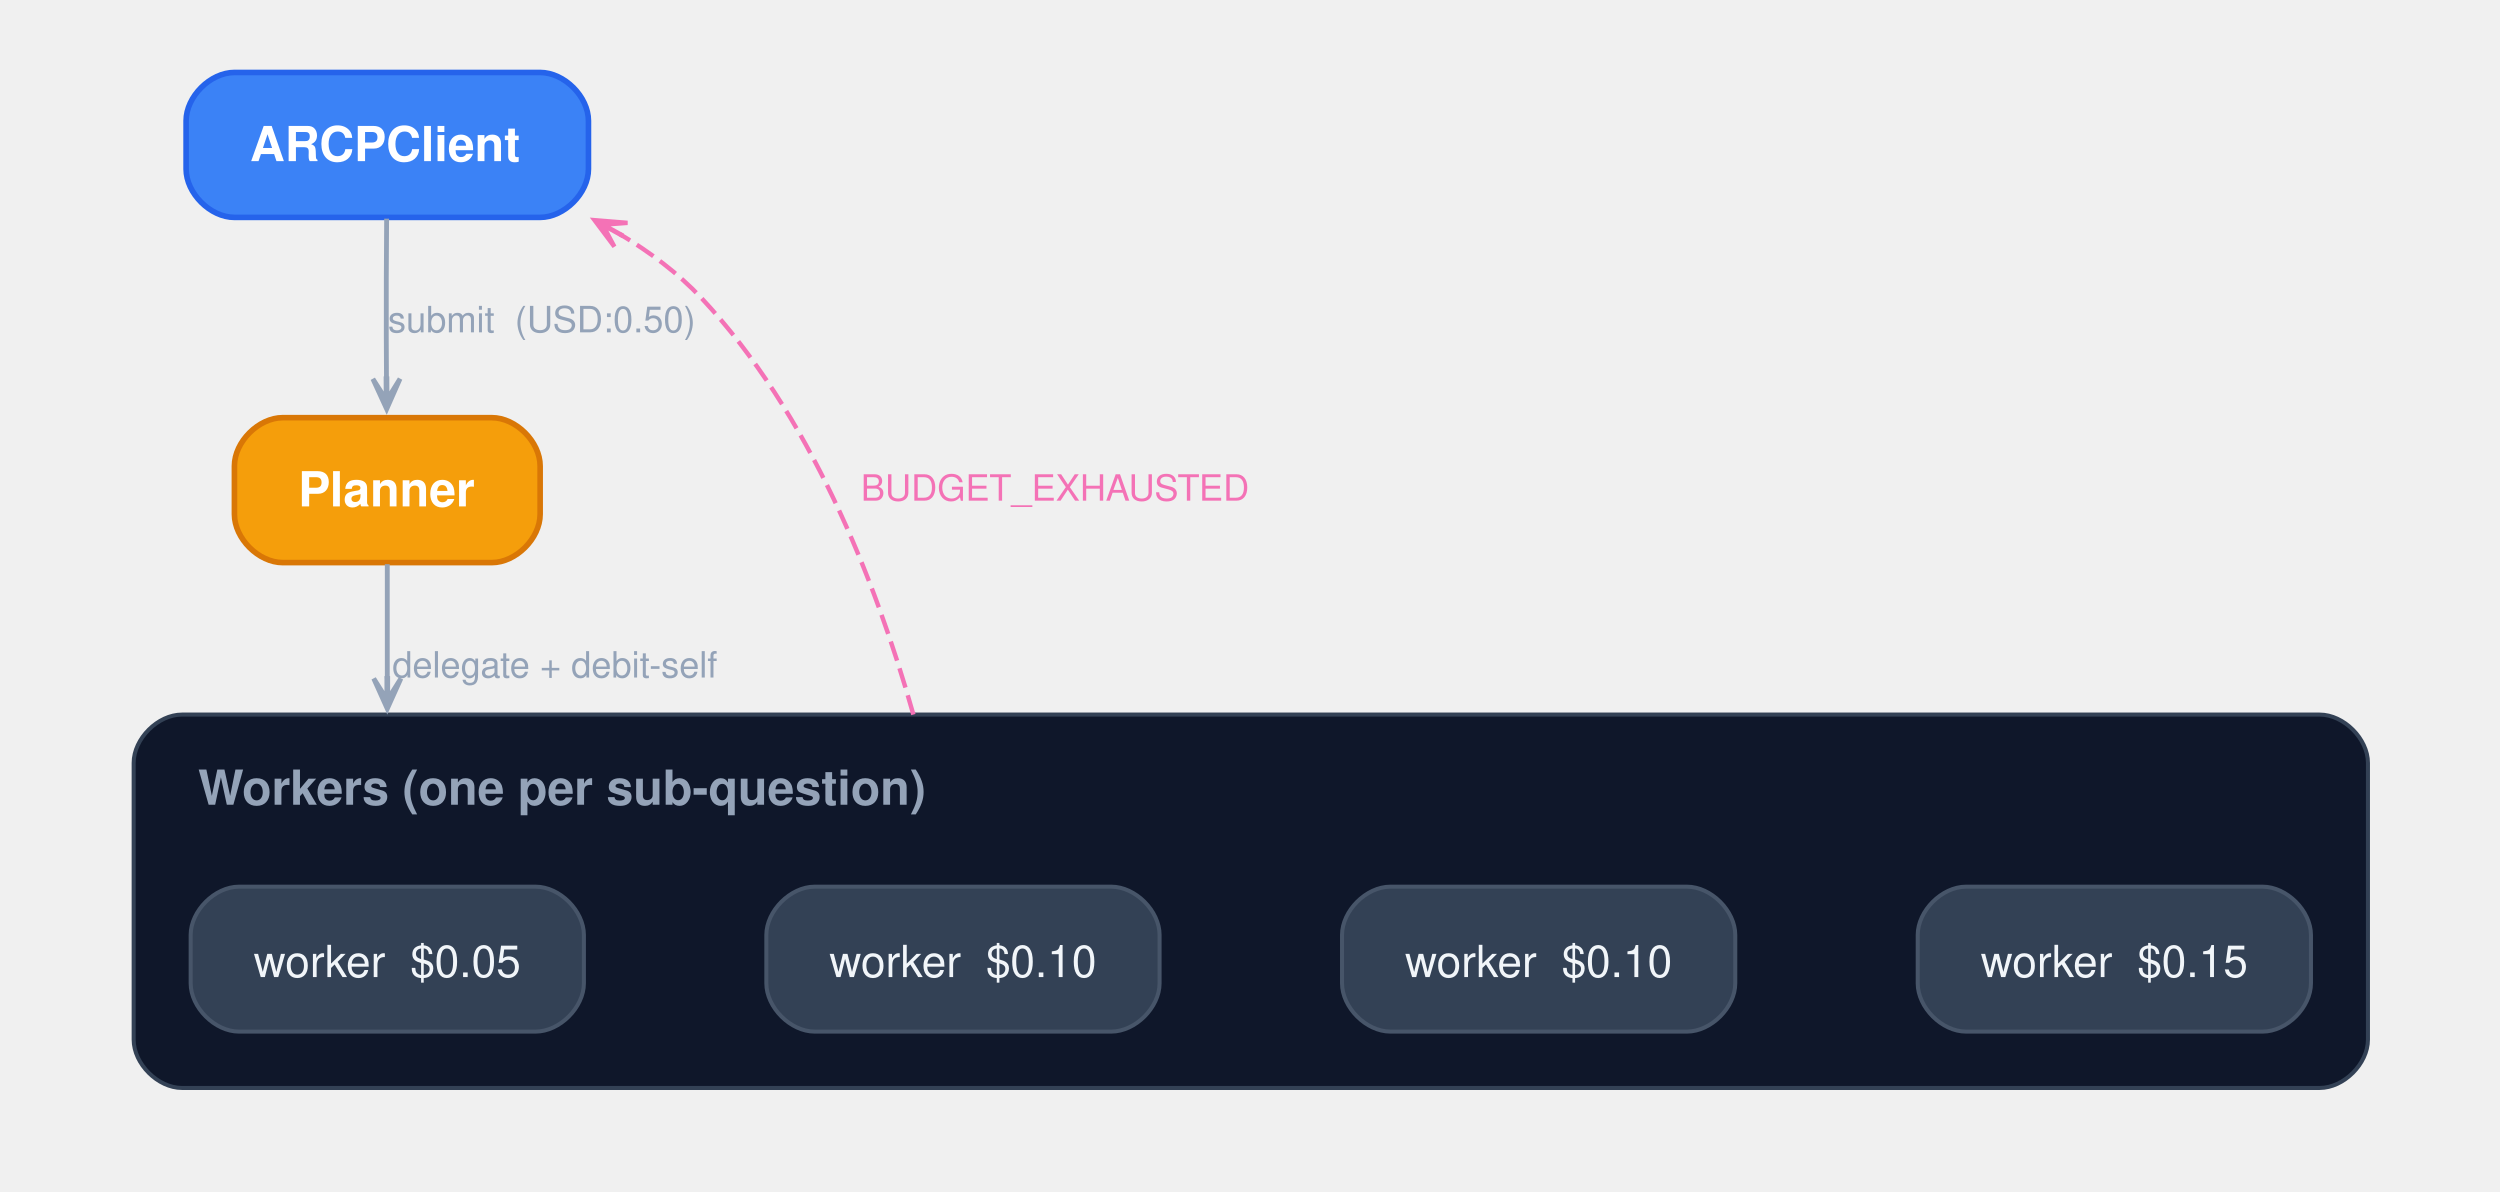
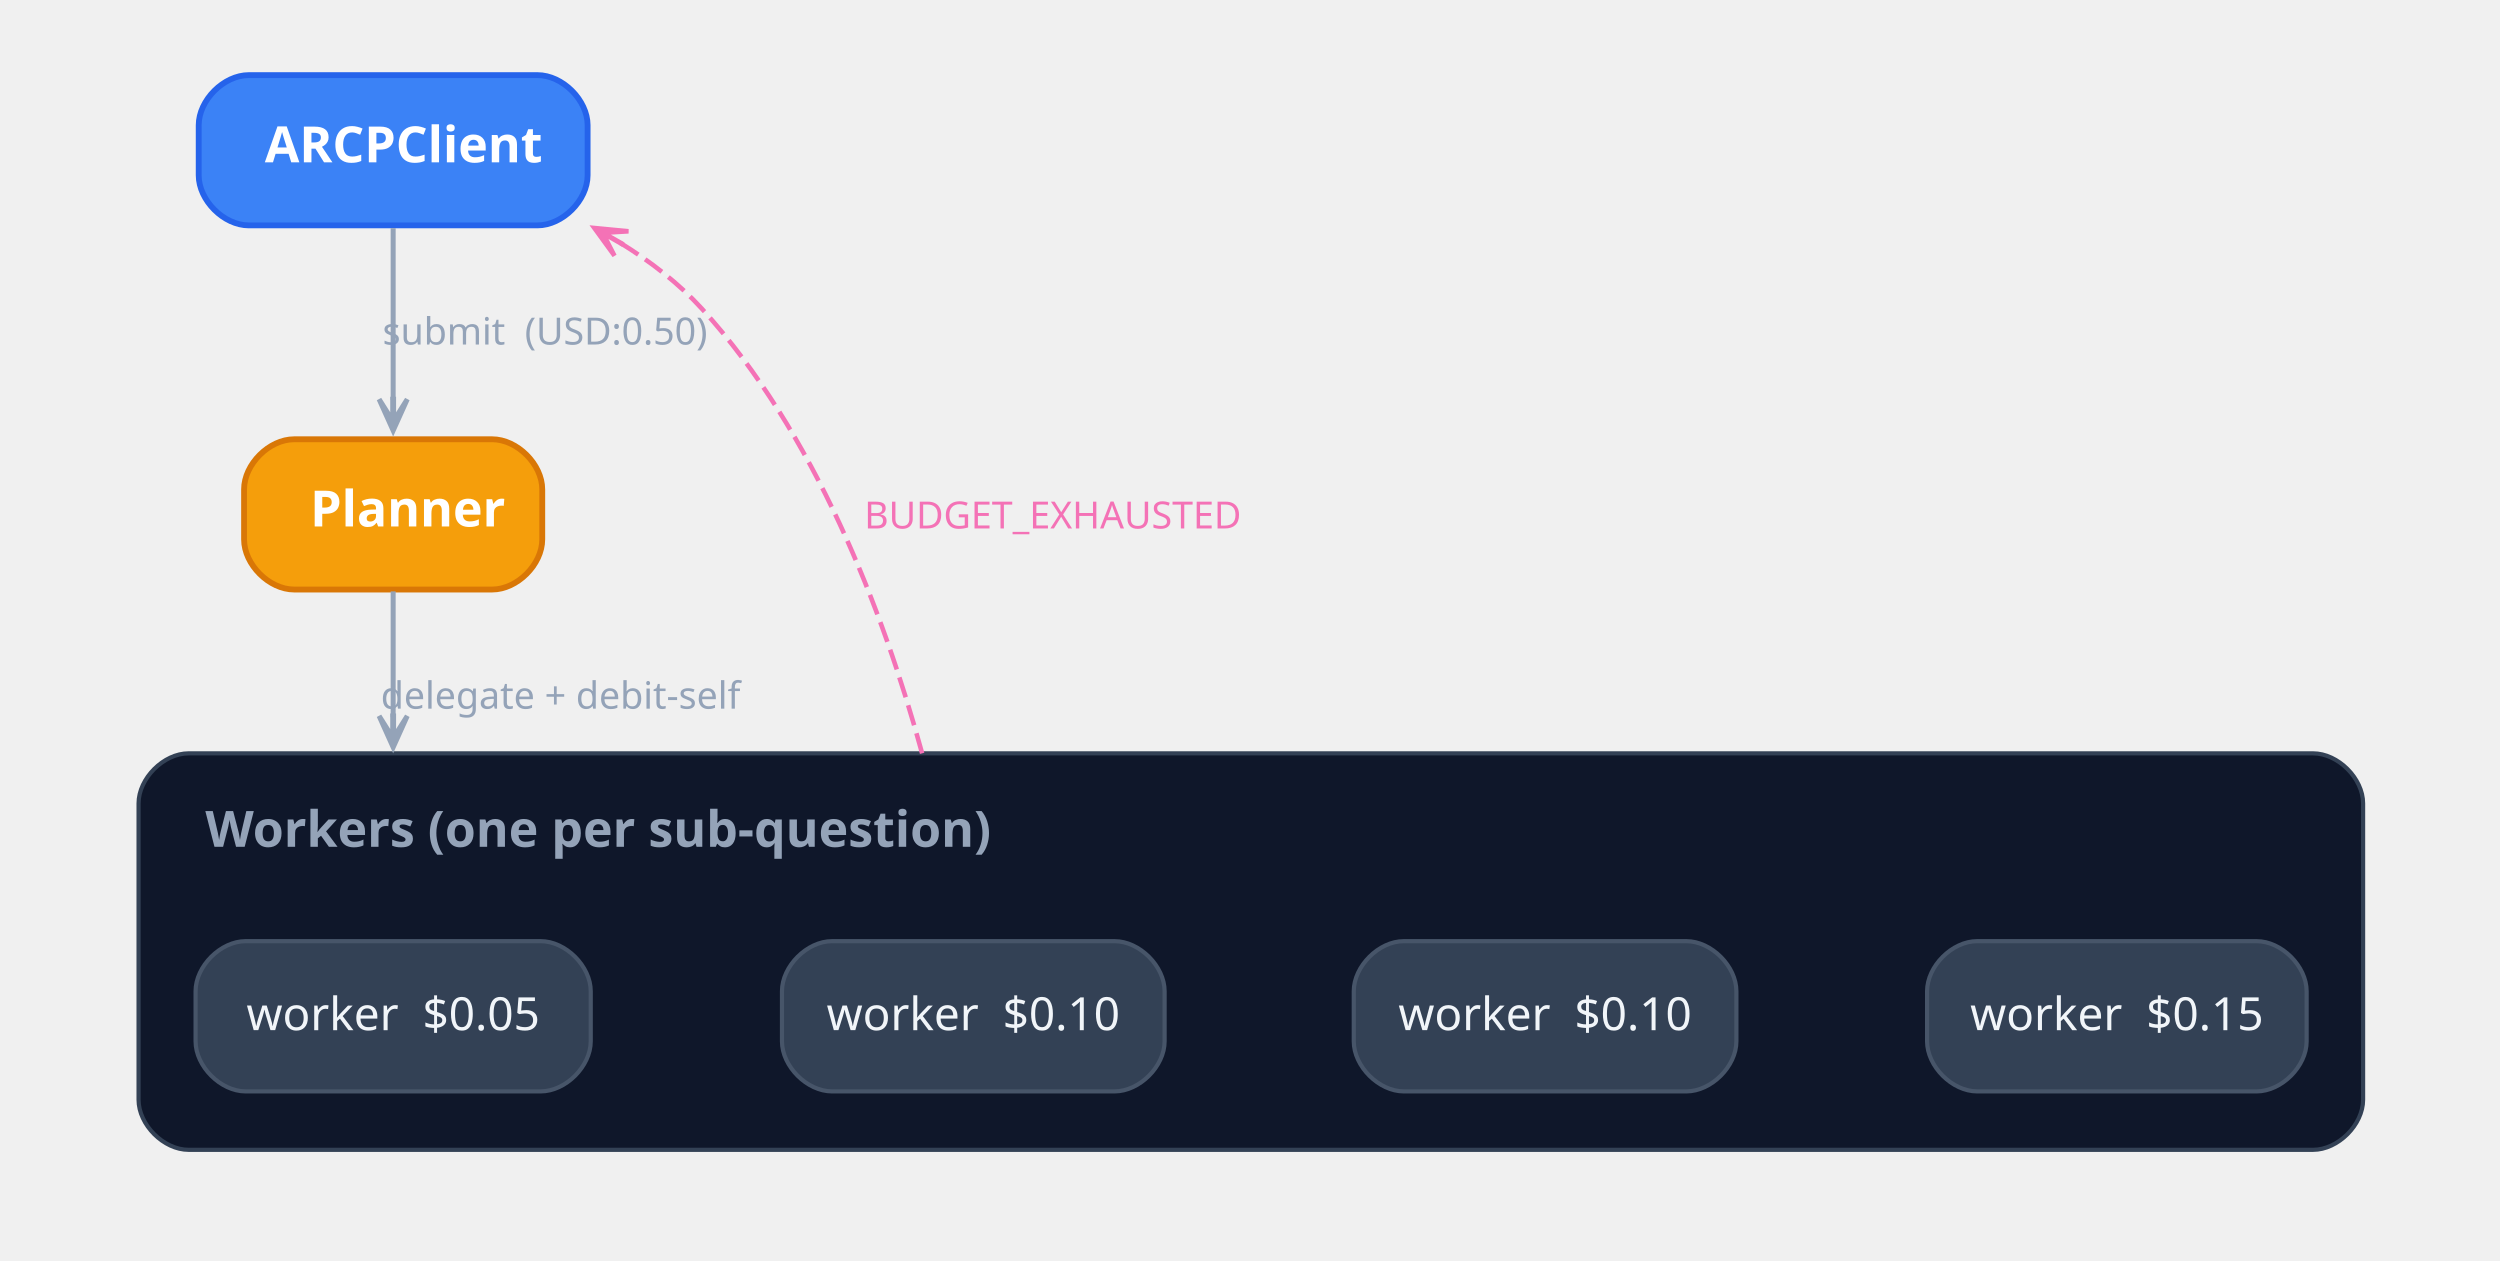
- <svg xmlns="http://www.w3.org/2000/svg" width="621pt" height="296pt" viewBox="0.00 0.00 621.00 296.00">
-   <g id="graph0" class="graph" transform="scale(1 1) rotate(0) translate(25.2 278.25)">
+ <svg xmlns="http://www.w3.org/2000/svg" width="599pt" height="302pt" viewBox="0.00 0.00 599.00 302.00">
+   <g id="graph0" class="graph" transform="scale(1 1) rotate(0) translate(25.2 283.5)">
    <g id="clust1" class="cluster">
-       <path fill="#0f172a" stroke="#334155" d="M20,-8C20,-8 551,-8 551,-8 557,-8 563,-14 563,-20 563,-20 563,-88.75 563,-88.75 563,-94.75 557,-100.75 551,-100.75 551,-100.75 20,-100.75 20,-100.75 14,-100.75 8,-94.75 8,-88.75 8,-88.75 8,-20 8,-20 8,-14 14,-8 20,-8" />
-       <text xml:space="preserve" text-anchor="start" x="24" y="-78.35" font-family="Helvetica,sans-Serif" font-weight="bold" font-size="12.00" fill="#94a3b8">Workers (one per sub-question)</text>
+       <path fill="#0f172a" stroke="#334155" d="M20,-8C20,-8 529,-8 529,-8 535,-8 541,-14 541,-20 541,-20 541,-91 541,-91 541,-97 535,-103 529,-103 529,-103 20,-103 20,-103 14,-103 8,-97 8,-91 8,-91 8,-20 8,-20 8,-14 14,-8 20,-8" />
+       <text xml:space="preserve" text-anchor="start" x="24" y="-80.6" font-family="TT Commons Pro Trial" font-weight="bold" font-size="12.00" fill="#94a3b8">Workers (one per sub-question)</text>
    </g>
    <g id="node1" class="node">
-       <path fill="#3b82f6" stroke="#2563eb" stroke-width="1.4" d="M108.97,-260.25C108.97,-260.25 33.03,-260.25 33.03,-260.25 27.04,-260.25 21.03,-254.25 21.03,-248.25 21.03,-248.25 21.03,-236.25 21.03,-236.25 21.03,-230.25 27.03,-224.25 33.03,-224.25 33.03,-224.25 108.97,-224.25 108.97,-224.25 114.97,-224.25 120.97,-230.25 120.97,-236.25 120.97,-236.25 120.97,-248.25 120.97,-248.25 120.97,-254.25 114.97,-260.25 108.97,-260.25" />
-       <text xml:space="preserve" text-anchor="start" x="36.88" y="-238.22" font-family="Helvetica,sans-Serif" font-weight="bold" font-size="12.00" fill="white">ARCPClient</text>
+       <path fill="#3b82f6" stroke="#2563eb" stroke-width="1.4" d="M103.59,-265.5C103.59,-265.5 34.41,-265.5 34.41,-265.5 28.41,-265.5 22.41,-259.5 22.41,-253.5 22.41,-253.5 22.41,-241.5 22.41,-241.5 22.41,-235.5 28.41,-229.5 34.41,-229.5 34.41,-229.5 103.59,-229.5 103.59,-229.5 109.59,-229.5 115.59,-235.5 115.59,-241.5 115.59,-241.5 115.59,-253.5 115.59,-253.5 115.59,-259.5 109.59,-265.5 103.59,-265.5" />
+       <text xml:space="preserve" text-anchor="start" x="38.25" y="-244.6" font-family="TT Commons Pro Trial" font-weight="bold" font-size="12.00" fill="white">ARCPClient</text>
    </g>
    <g id="node2" class="node">
-       <path fill="#f59e0b" stroke="#d97706" stroke-width="1.4" d="M96.97,-174.5C96.97,-174.5 45.03,-174.5 45.03,-174.5 39.03,-174.5 33.03,-168.5 33.03,-162.5 33.03,-162.5 33.03,-150.5 33.03,-150.5 33.03,-144.5 39.03,-138.5 45.03,-138.5 45.03,-138.5 96.97,-138.5 96.97,-138.5 102.97,-138.5 108.97,-144.5 108.97,-150.5 108.97,-150.5 108.97,-162.5 108.97,-162.5 108.97,-168.5 102.97,-174.5 96.97,-174.5" />
-       <text xml:space="preserve" text-anchor="start" x="48.88" y="-152.47" font-family="Helvetica,sans-Serif" font-weight="bold" font-size="12.00" fill="white">Planner</text>
+       <path fill="#f59e0b" stroke="#d97706" stroke-width="1.4" d="M92.72,-178.25C92.72,-178.25 45.28,-178.25 45.28,-178.25 39.28,-178.25 33.28,-172.25 33.28,-166.25 33.28,-166.25 33.28,-154.25 33.28,-154.25 33.28,-148.25 39.28,-142.25 45.28,-142.25 45.28,-142.25 92.72,-142.25 92.72,-142.25 98.72,-142.25 104.72,-148.25 104.72,-154.25 104.72,-154.25 104.72,-166.25 104.72,-166.25 104.72,-172.25 98.72,-178.25 92.72,-178.25" />
+       <text xml:space="preserve" text-anchor="start" x="49.12" y="-157.35" font-family="TT Commons Pro Trial" font-weight="bold" font-size="12.00" fill="white">Planner</text>
    </g>
    <g id="edge4" class="edge">
-       <path fill="none" stroke="#94a3b8" stroke-width="1.2" d="M70.84,-223.93C70.77,-215.12 70.72,-204.24 70.75,-194.5 70.76,-191.06 70.78,-187.43 70.8,-183.86" />
-       <polygon fill="#94a3b8" stroke="#94a3b8" stroke-width="1.2" points="70.85,-176.65 74.17,-184.17 70.93,-178.94 70.9,-184.15 70.8,-184.15 70.7,-184.15 70.73,-178.94 67.42,-184.13 70.85,-176.65" />
-       <text xml:space="preserve" text-anchor="middle" x="109.38" y="-195.7" font-family="Helvetica,sans-Serif" font-size="9.00" fill="#94a3b8">submit  (USD:0.50)</text>
+       <path fill="none" stroke="#94a3b8" stroke-width="1.2" d="M69,-228.84C69,-216.95 69,-201.06 69,-187.68" />
+       <polygon fill="#94a3b8" stroke="#94a3b8" stroke-width="1.2" points="69,-180.35 72.38,-187.85 69.1,-182.64 69.1,-187.85 69,-187.85 68.9,-187.85 68.9,-182.64 65.63,-187.85 69,-180.35" />
+       <text xml:space="preserve" text-anchor="middle" x="105.38" y="-200.95" font-family="TT Commons Pro Trial" font-size="9.00" fill="#94a3b8">submit  (USD:0.50)</text>
    </g>
    <g id="node3" class="node">
-       <path fill="#334155" stroke="#475569" d="M107.84,-58C107.84,-58 34.16,-58 34.16,-58 28.16,-58 22.16,-52 22.16,-46 22.16,-46 22.16,-34 22.16,-34 22.16,-28 28.16,-22 34.16,-22 34.16,-22 107.84,-22 107.84,-22 113.84,-22 119.84,-28 119.84,-34 119.84,-34 119.84,-46 119.84,-46 119.84,-52 113.84,-58 107.84,-58" />
-       <text xml:space="preserve" text-anchor="middle" x="71" y="-35.55" font-family="Helvetica,sans-Serif" font-size="11.00" fill="#f1f5f9">worker  $0.05</text>
+       <path fill="#334155" stroke="#475569" d="M104.34,-58C104.34,-58 33.66,-58 33.66,-58 27.66,-58 21.66,-52 21.66,-46 21.66,-46 21.66,-34 21.66,-34 21.66,-28 27.66,-22 33.66,-22 33.66,-22 104.34,-22 104.34,-22 110.34,-22 116.34,-28 116.34,-34 116.34,-34 116.34,-46 116.34,-46 116.34,-52 110.34,-58 104.34,-58" />
+       <text xml:space="preserve" text-anchor="middle" x="69" y="-36.67" font-family="TT Commons Pro Trial" font-size="11.00" fill="#f1f5f9">worker  $0.05</text>
    </g>
    <g id="edge5" class="edge">
-       <path fill="none" stroke="#94a3b8" stroke-width="1.2" d="M71,-138.11C71,-130.16 71,-120.19 71,-109.67" />
-       <polygon fill="#94a3b8" stroke="#94a3b8" stroke-width="1.2" points="71,-102.21 74.38,-109.71 71.1,-104.5 71.1,-109.71 71,-109.71 70.9,-109.71 70.9,-104.5 67.63,-109.71 71,-102.21" />
-       <text xml:space="preserve" text-anchor="middle" x="112.62" y="-109.95" font-family="Helvetica,sans-Serif" font-size="9.00" fill="#94a3b8">delegate + debit-self</text>
+       <path fill="none" stroke="#94a3b8" stroke-width="1.2" d="M69,-141.8C69,-133.45 69,-122.83 69,-111.64" />
+       <polygon fill="#94a3b8" stroke="#94a3b8" stroke-width="1.2" points="69,-104.46 72.38,-111.96 69.1,-106.75 69.1,-111.96 69,-111.96 68.9,-111.96 68.9,-106.75 65.63,-111.96 69,-104.46" />
+       <text xml:space="preserve" text-anchor="middle" x="109.12" y="-113.7" font-family="TT Commons Pro Trial" font-size="9.00" fill="#94a3b8">delegate + debit-self</text>
    </g>
    <g id="node4" class="node">
-       <path fill="#334155" stroke="#475569" d="M250.84,-58C250.84,-58 177.16,-58 177.16,-58 171.16,-58 165.16,-52 165.16,-46 165.16,-46 165.16,-34 165.16,-34 165.16,-28 171.16,-22 177.16,-22 177.16,-22 250.84,-22 250.84,-22 256.84,-22 262.84,-28 262.84,-34 262.84,-34 262.84,-46 262.84,-46 262.84,-52 256.84,-58 250.84,-58" />
-       <text xml:space="preserve" text-anchor="middle" x="214" y="-35.55" font-family="Helvetica,sans-Serif" font-size="11.00" fill="#f1f5f9">worker  $0.10</text>
+       <path fill="#334155" stroke="#475569" d="M241.84,-58C241.84,-58 174.16,-58 174.16,-58 168.16,-58 162.16,-52 162.16,-46 162.16,-46 162.16,-34 162.16,-34 162.16,-28 168.16,-22 174.16,-22 174.16,-22 241.84,-22 241.84,-22 247.84,-22 253.84,-28 253.84,-34 253.84,-34 253.84,-46 253.84,-46 253.84,-52 247.84,-58 241.84,-58" />
+       <text xml:space="preserve" text-anchor="middle" x="208" y="-36.67" font-family="TT Commons Pro Trial" font-size="11.00" fill="#f1f5f9">worker  $0.10</text>
    </g>
    <g id="edge6" class="edge">
-       <path fill="none" stroke="#f472b6" stroke-width="1.1" stroke-dasharray="5,2" d="M201.68,-100.75C192.13,-134.54 175.85,-175.62 149,-204.25 143.23,-210.4 136.23,-215.63 128.82,-220.06" />
-       <polygon fill="#f472b6" stroke="#f472b6" stroke-width="1.1" points="122.48,-223.56 127.41,-216.98 124.56,-222.35 129.02,-219.89 129.04,-219.93 129.07,-219.98 124.61,-222.44 130.68,-222.89 122.48,-223.56" />
-       <text xml:space="preserve" text-anchor="start" x="188.62" y="-153.88" font-family="Helvetica,sans-Serif" font-size="9.00" fill="#f472b6">BUDGET_EXHAUSTED</text>
+       <path fill="none" stroke="#f472b6" stroke-width="1.1" stroke-dasharray="5,2" d="M195.74,-103C186.23,-137.69 169.99,-179.81 143,-209.5 137.42,-215.64 130.59,-220.89 123.36,-225.34" />
+       <polygon fill="#f472b6" stroke="#f472b6" stroke-width="1.1" points="117.2,-228.87 122.03,-222.22 119.26,-227.63 123.68,-225.1 123.71,-225.15 123.73,-225.19 119.31,-227.72 125.38,-228.08 117.2,-228.87" />
+       <text xml:space="preserve" text-anchor="start" x="181.87" y="-156.88" font-family="TT Commons Pro Trial" font-size="9.00" fill="#f472b6">BUDGET_EXHAUSTED</text>
    </g>
    <g id="node5" class="node">
-       <path fill="#334155" stroke="#475569" d="M393.84,-58C393.84,-58 320.16,-58 320.16,-58 314.16,-58 308.16,-52 308.16,-46 308.16,-46 308.16,-34 308.16,-34 308.16,-28 314.16,-22 320.16,-22 320.16,-22 393.84,-22 393.84,-22 399.84,-22 405.84,-28 405.84,-34 405.84,-34 405.84,-46 405.84,-46 405.84,-52 399.84,-58 393.84,-58" />
-       <text xml:space="preserve" text-anchor="middle" x="357" y="-35.55" font-family="Helvetica,sans-Serif" font-size="11.00" fill="#f1f5f9">worker  $0.10</text>
+       <path fill="#334155" stroke="#475569" d="M378.84,-58C378.84,-58 311.16,-58 311.16,-58 305.16,-58 299.16,-52 299.16,-46 299.16,-46 299.16,-34 299.16,-34 299.16,-28 305.16,-22 311.16,-22 311.16,-22 378.84,-22 378.84,-22 384.84,-22 390.84,-28 390.84,-34 390.84,-34 390.84,-46 390.84,-46 390.84,-52 384.84,-58 378.84,-58" />
+       <text xml:space="preserve" text-anchor="middle" x="345" y="-36.67" font-family="TT Commons Pro Trial" font-size="11.00" fill="#f1f5f9">worker  $0.10</text>
    </g>
    <g id="node6" class="node">
-       <path fill="#334155" stroke="#475569" d="M536.84,-58C536.84,-58 463.16,-58 463.16,-58 457.16,-58 451.16,-52 451.16,-46 451.16,-46 451.16,-34 451.16,-34 451.16,-28 457.16,-22 463.16,-22 463.16,-22 536.84,-22 536.84,-22 542.84,-22 548.84,-28 548.84,-34 548.84,-34 548.84,-46 548.84,-46 548.84,-52 542.84,-58 536.84,-58" />
-       <text xml:space="preserve" text-anchor="middle" x="500" y="-35.55" font-family="Helvetica,sans-Serif" font-size="11.00" fill="#f1f5f9">worker  $0.15</text>
+       <path fill="#334155" stroke="#475569" d="M515.47,-58C515.47,-58 448.53,-58 448.53,-58 442.53,-58 436.53,-52 436.53,-46 436.53,-46 436.53,-34 436.53,-34 436.53,-28 442.53,-22 448.53,-22 448.53,-22 515.47,-22 515.47,-22 521.47,-22 527.47,-28 527.47,-34 527.47,-34 527.47,-46 527.47,-46 527.47,-52 521.47,-58 515.47,-58" />
+       <text xml:space="preserve" text-anchor="middle" x="482" y="-36.67" font-family="TT Commons Pro Trial" font-size="11.00" fill="#f1f5f9">worker  $0.15</text>
    </g>
  </g>
</svg>
